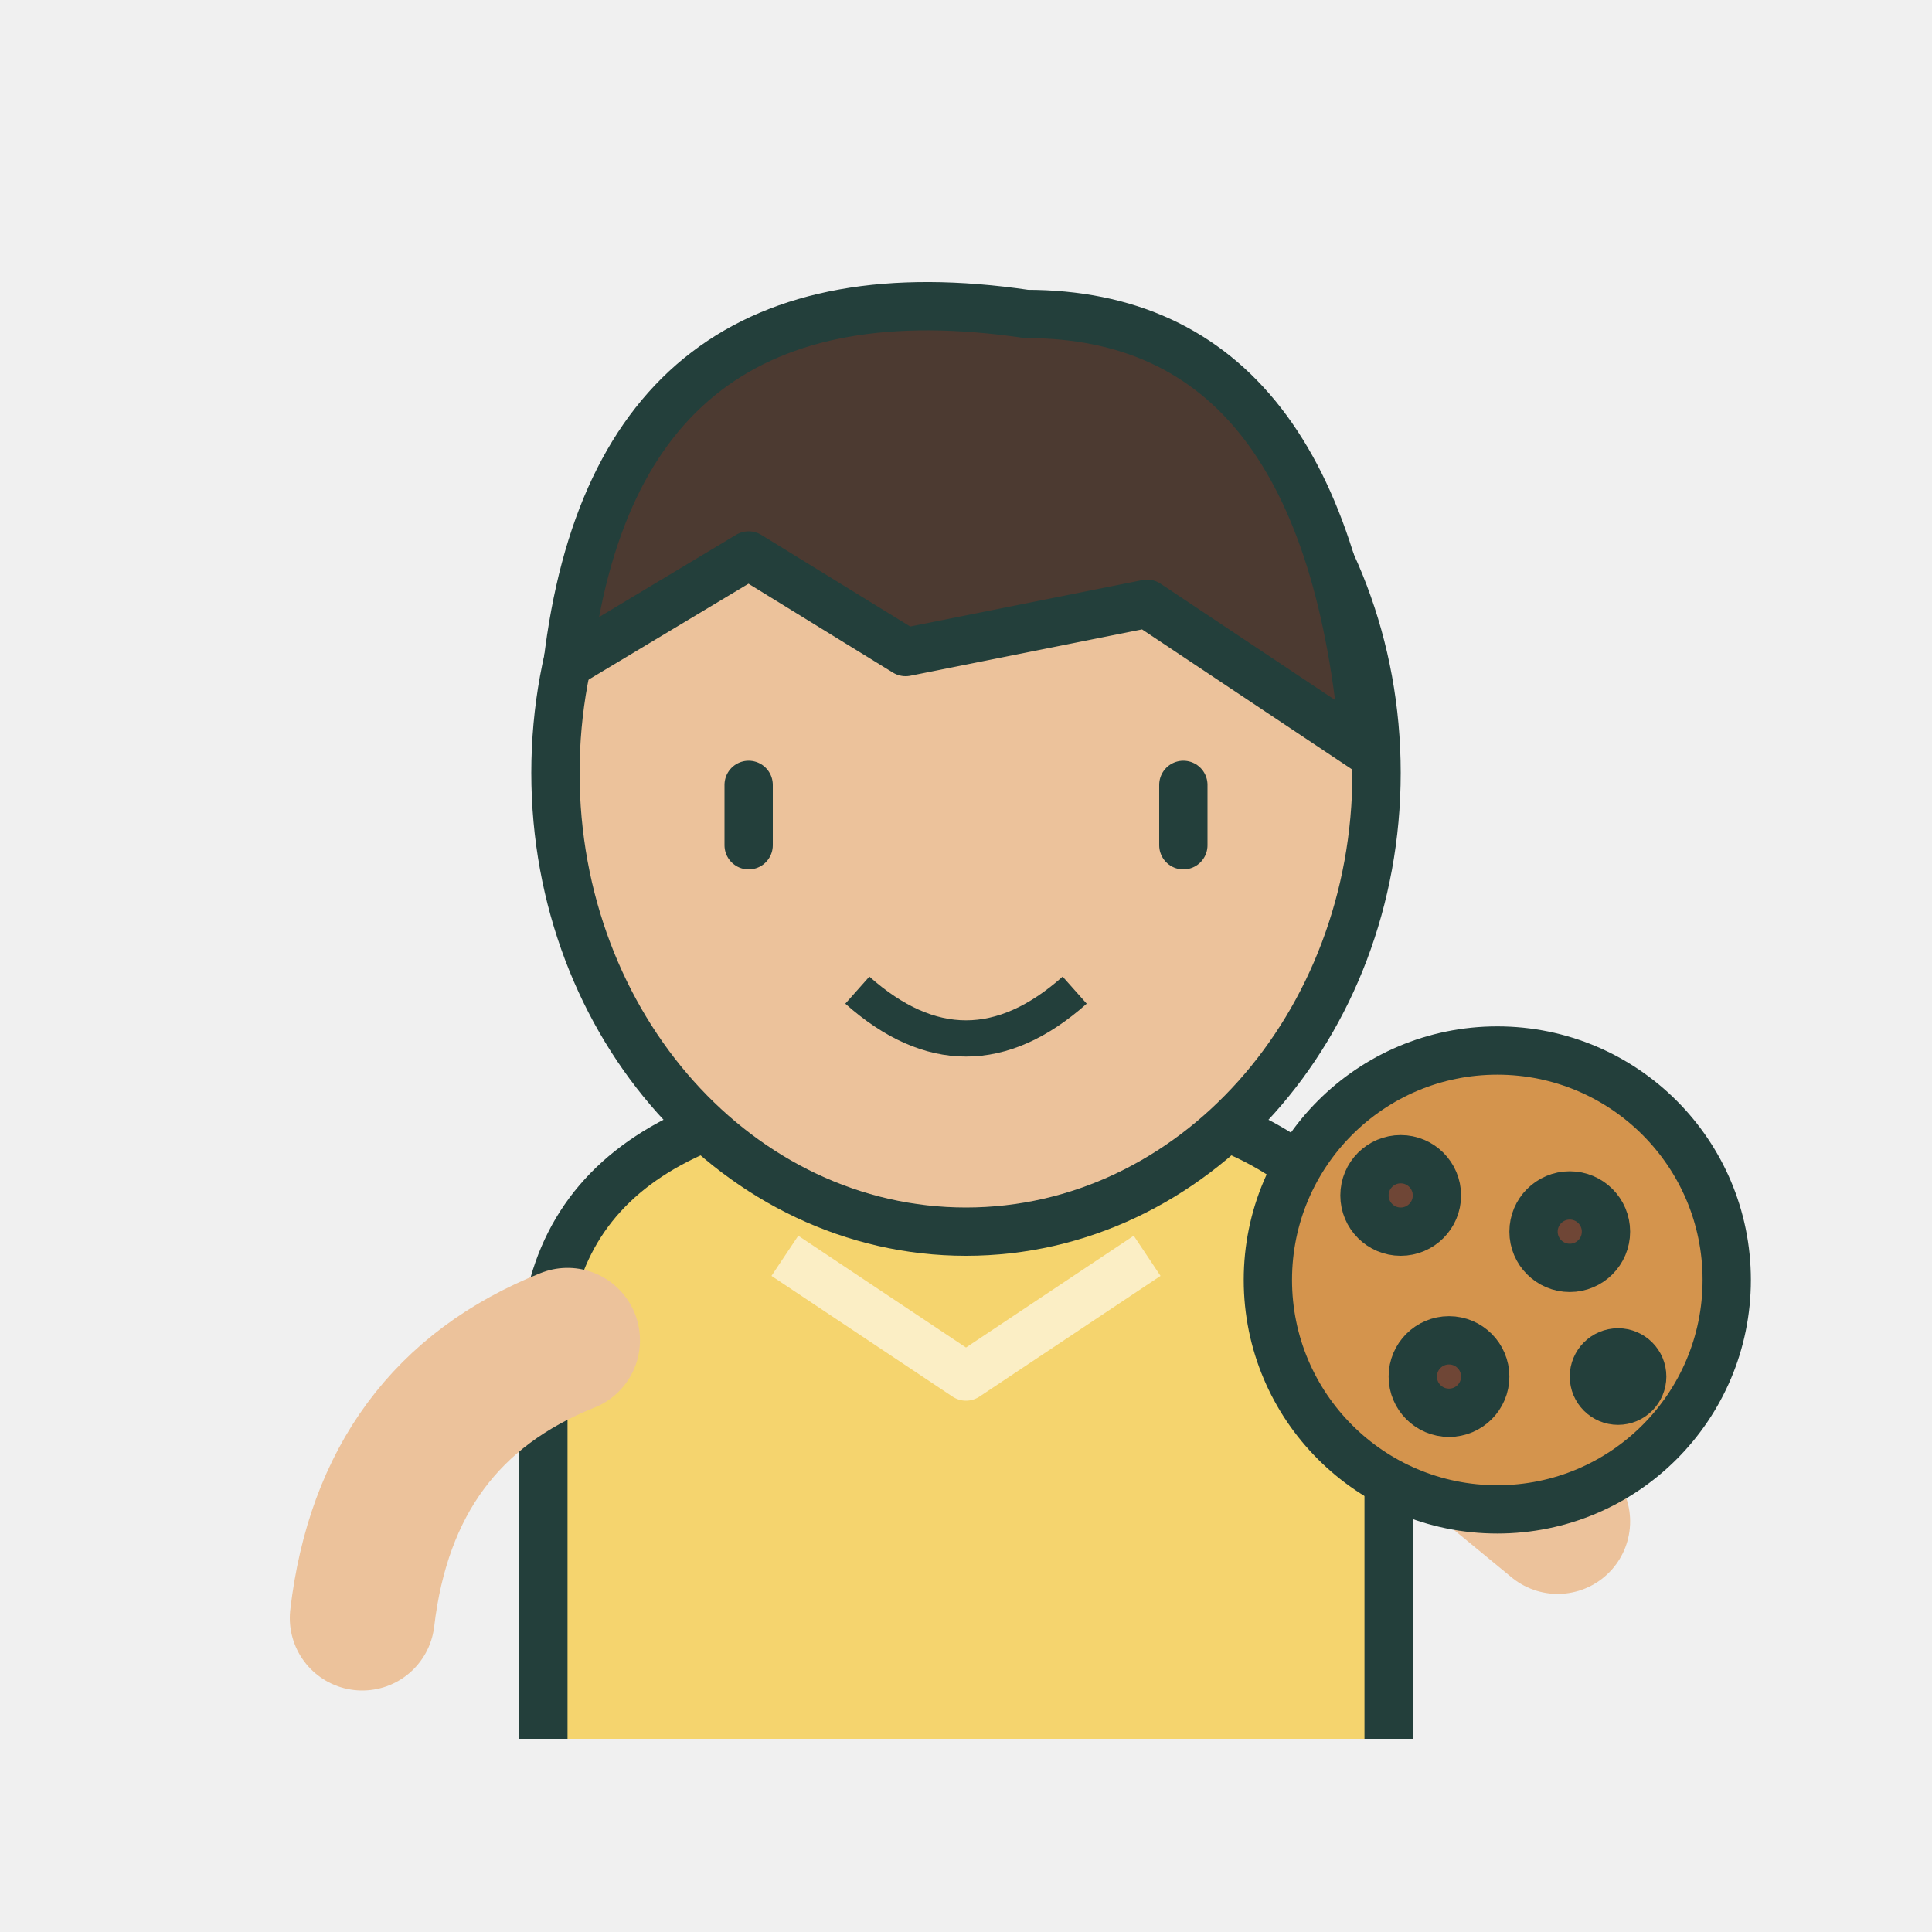
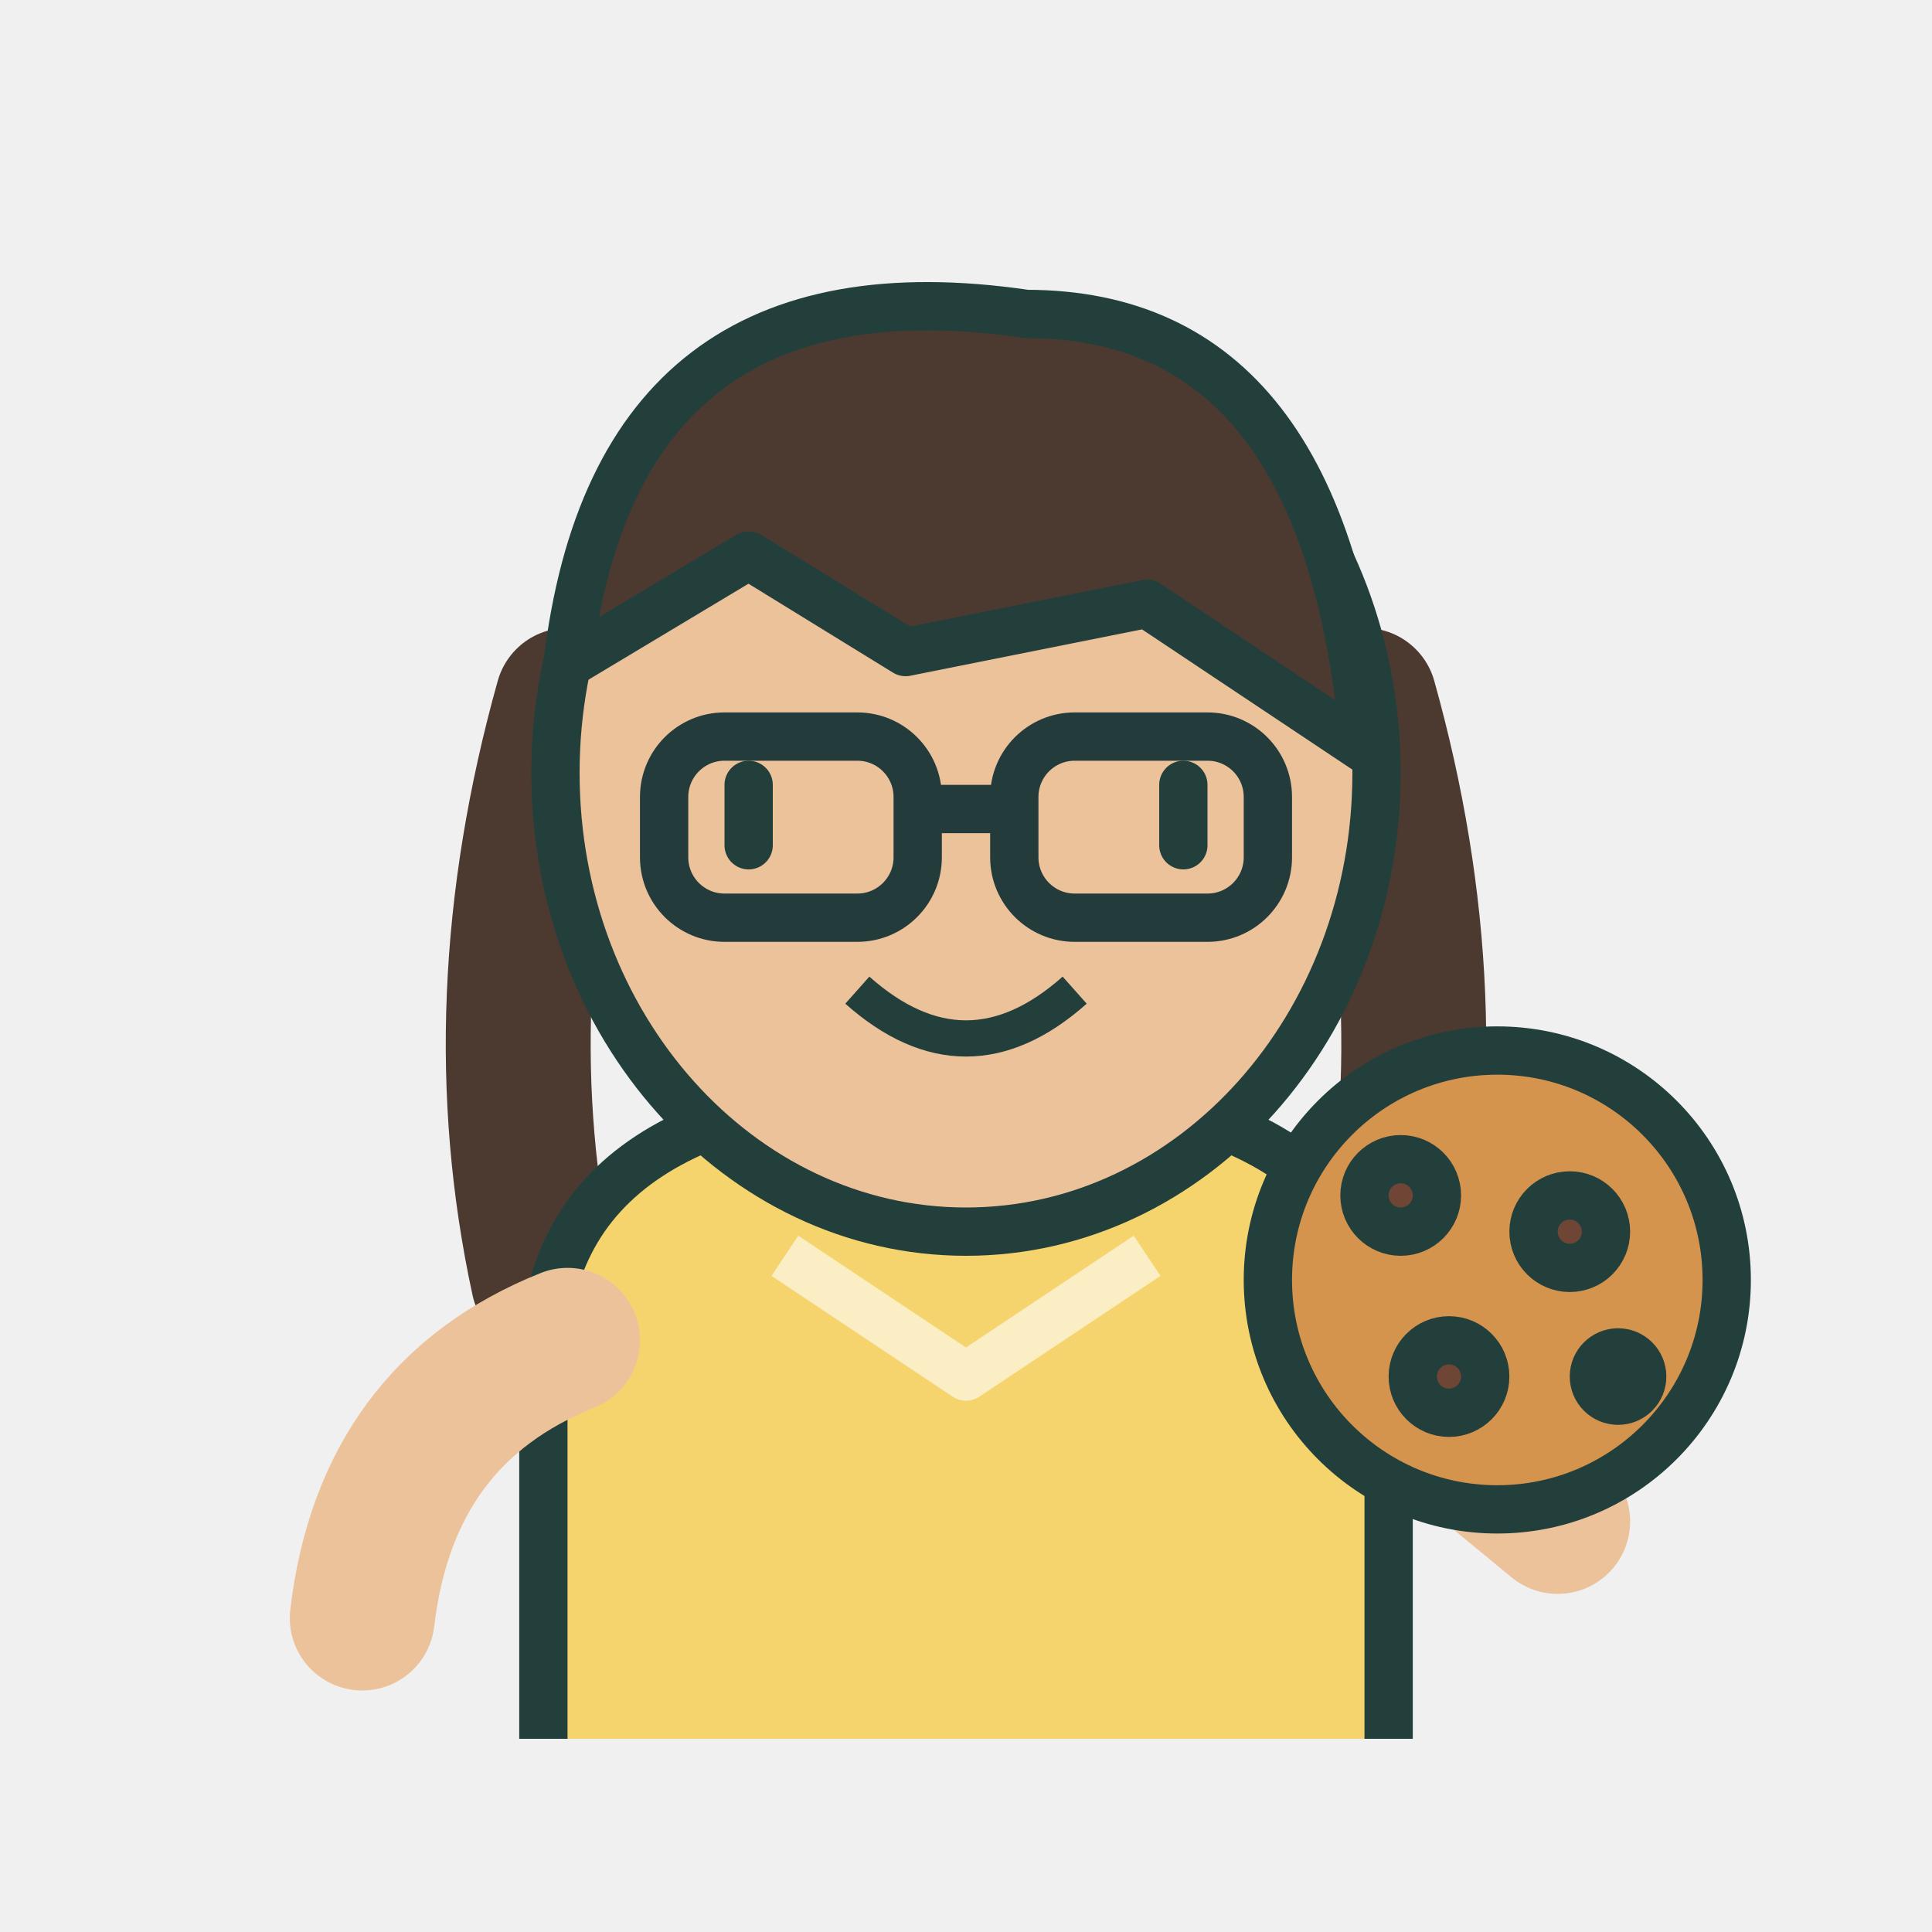
<svg xmlns="http://www.w3.org/2000/svg" width="160" height="160" viewBox="0 0 160 160">
  <g stroke="#233f3b" stroke-width="4" stroke-linejoin="round">
+     <path d="M47 58q-7 25-2 48m68-48q7 25 2 48" fill="none" stroke="#4c3a31" stroke-width="12" stroke-linecap="round" />
    <path d="M45 144v-31q0-23 35-23t35 23v31" fill="#f5d46e" />
    <path d="M47 111q-15 6-17 23m82-22 17 14" fill="none" stroke="#ecc29b" stroke-width="12" stroke-linecap="round" />
    <ellipse cx="80" cy="64" rx="34" ry="38" fill="#ecc29b" />
    <path d="M47 55q4-34 38-29 25 0 28 36L95 50 75 54 62 46Z" fill="#4c3a31" />
    <path d="M62 65v5m36-5v5" stroke-linecap="round" />
    <path d="M71 82q9 8 18 0" fill="none" stroke-width="3" />
+     <g fill="none" stroke="#233b3b" stroke-width="4">
+       <rect x="55" y="61" width="21" height="15" rx="5" />
+       <rect x="84" y="61" width="21" height="15" rx="5" />
+       <path d="M76 67h8" />
+     </g>
    <path d="M65 104l15 10 15-10" fill="none" stroke="#ffffff" stroke-opacity=".6" />
    <circle cx="124" cy="106" r="19" fill="#d4944d" />
    <g fill="#6f4636">
      <circle cx="116" cy="99" r="3" />
      <circle cx="130" cy="102" r="3" />
      <circle cx="120" cy="114" r="3" />
      <circle cx="134" cy="114" r="2" />
    </g>
  </g>
</svg>
